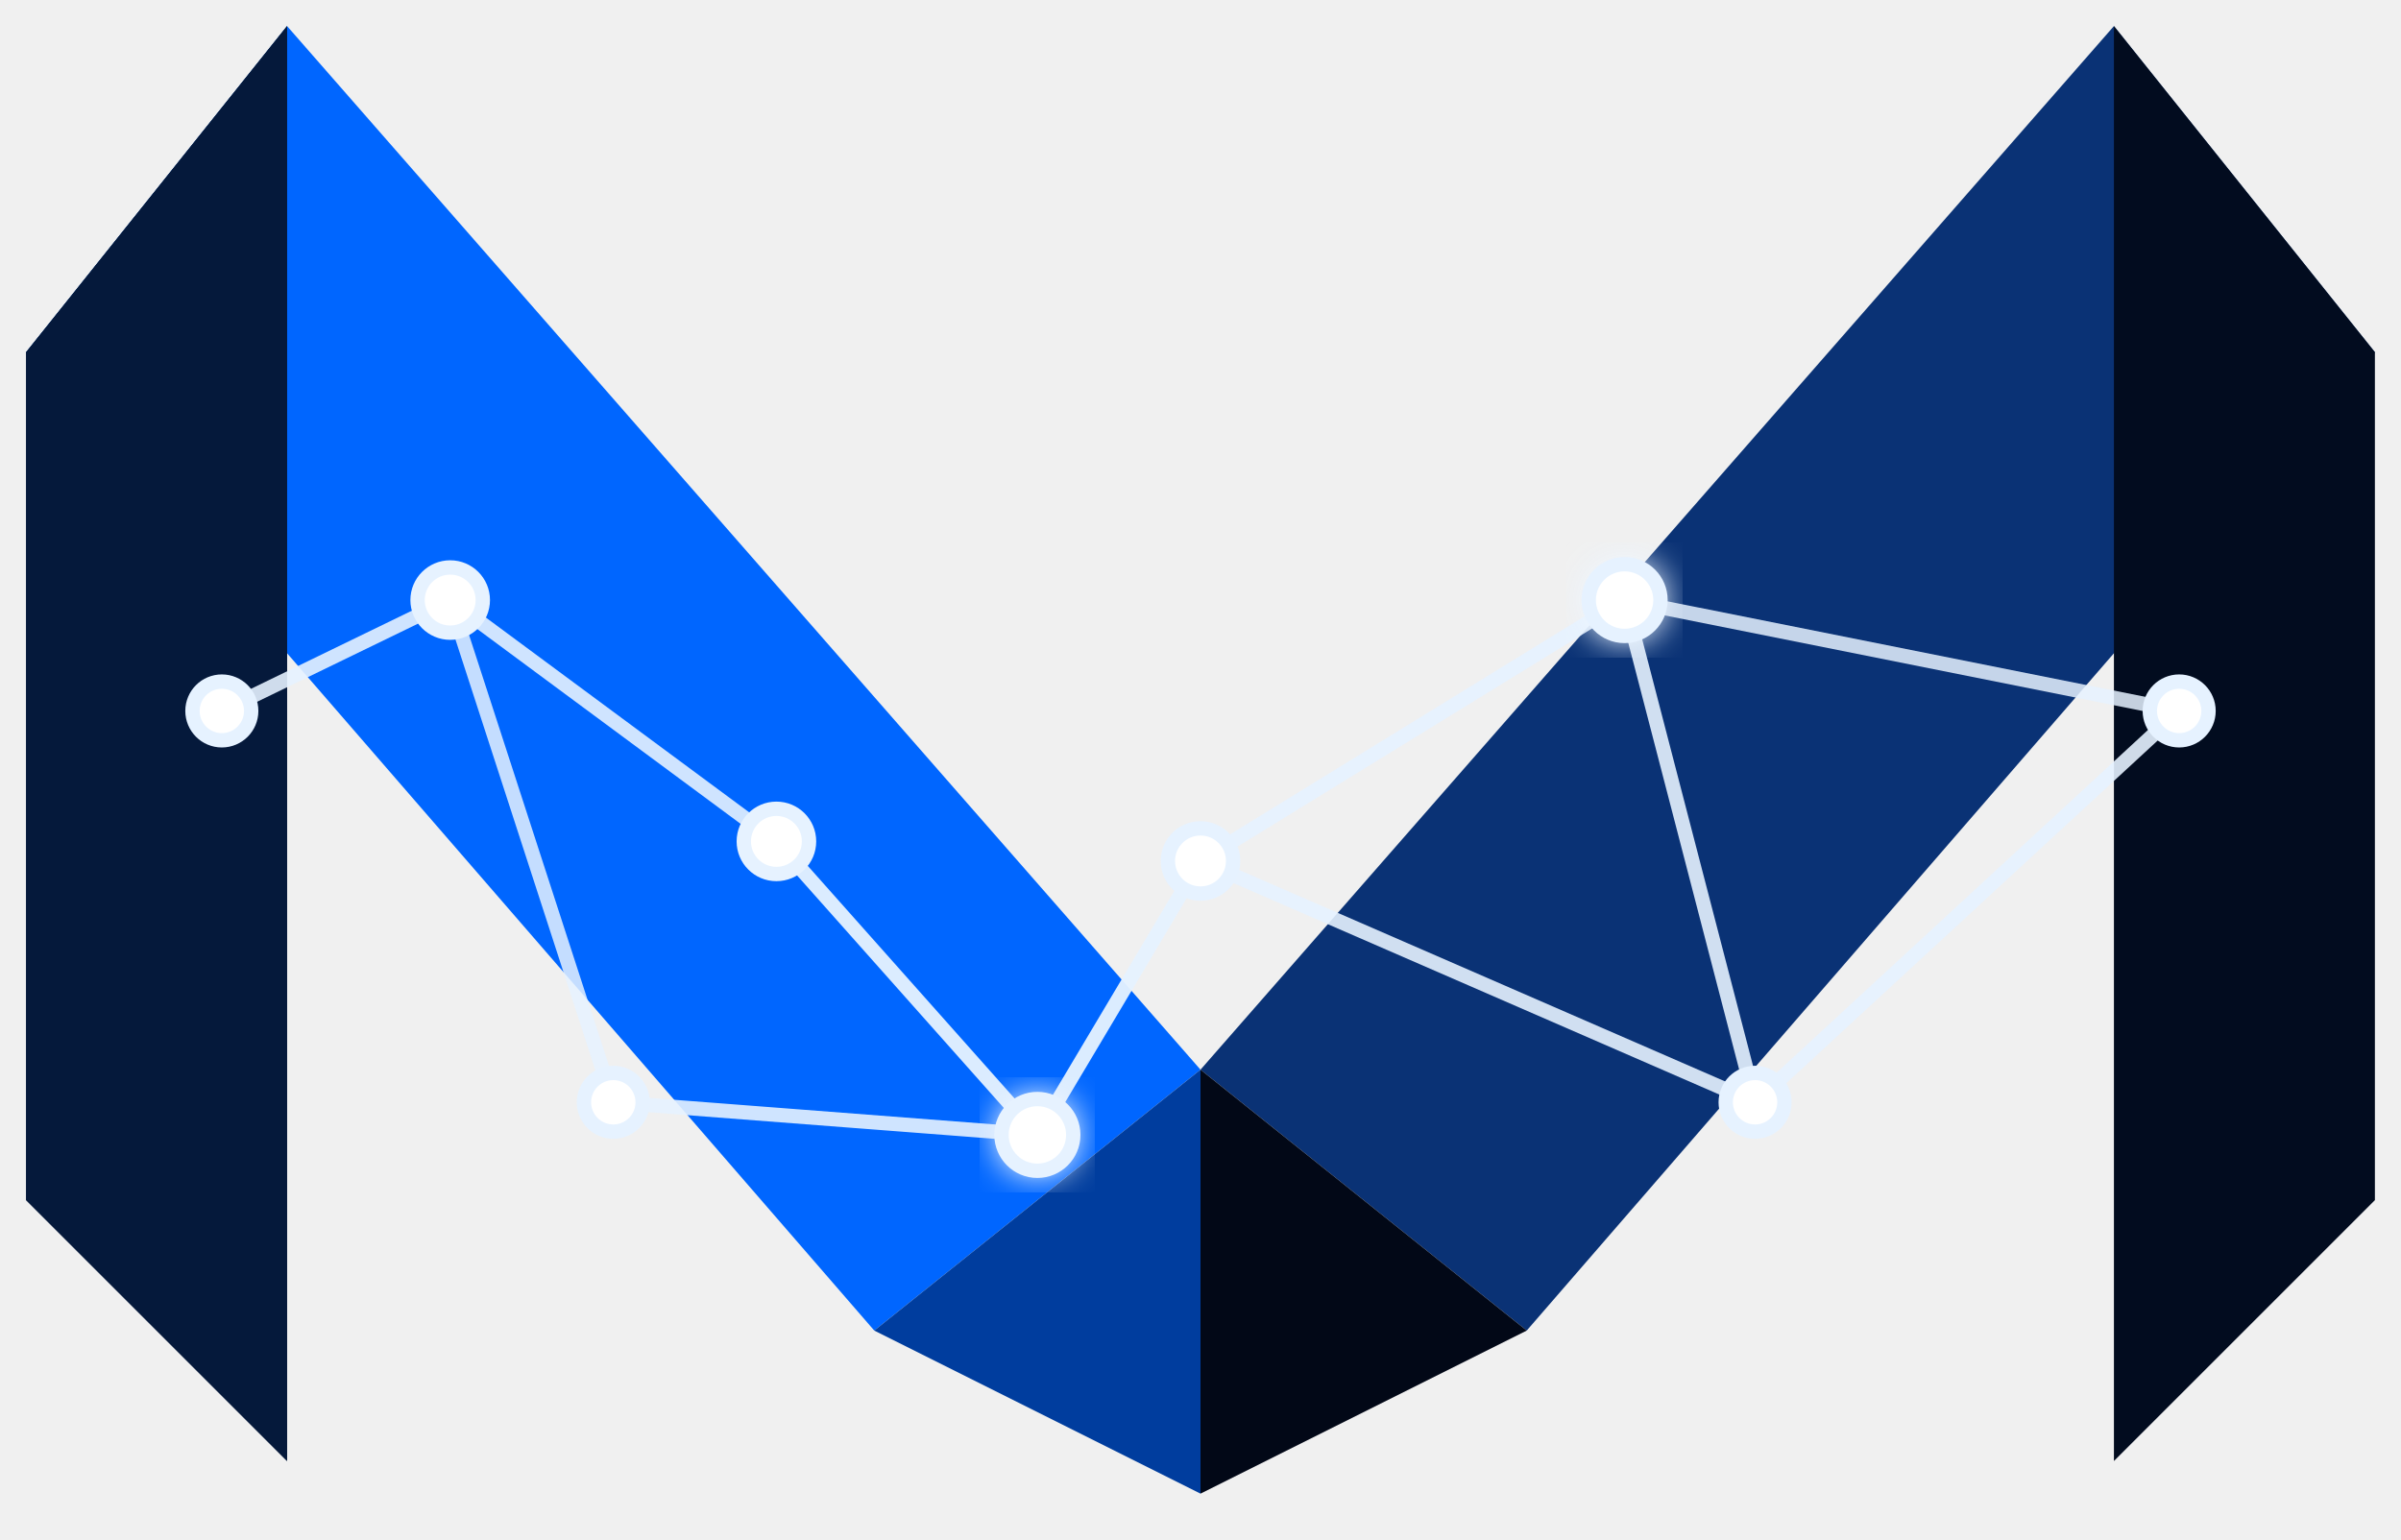
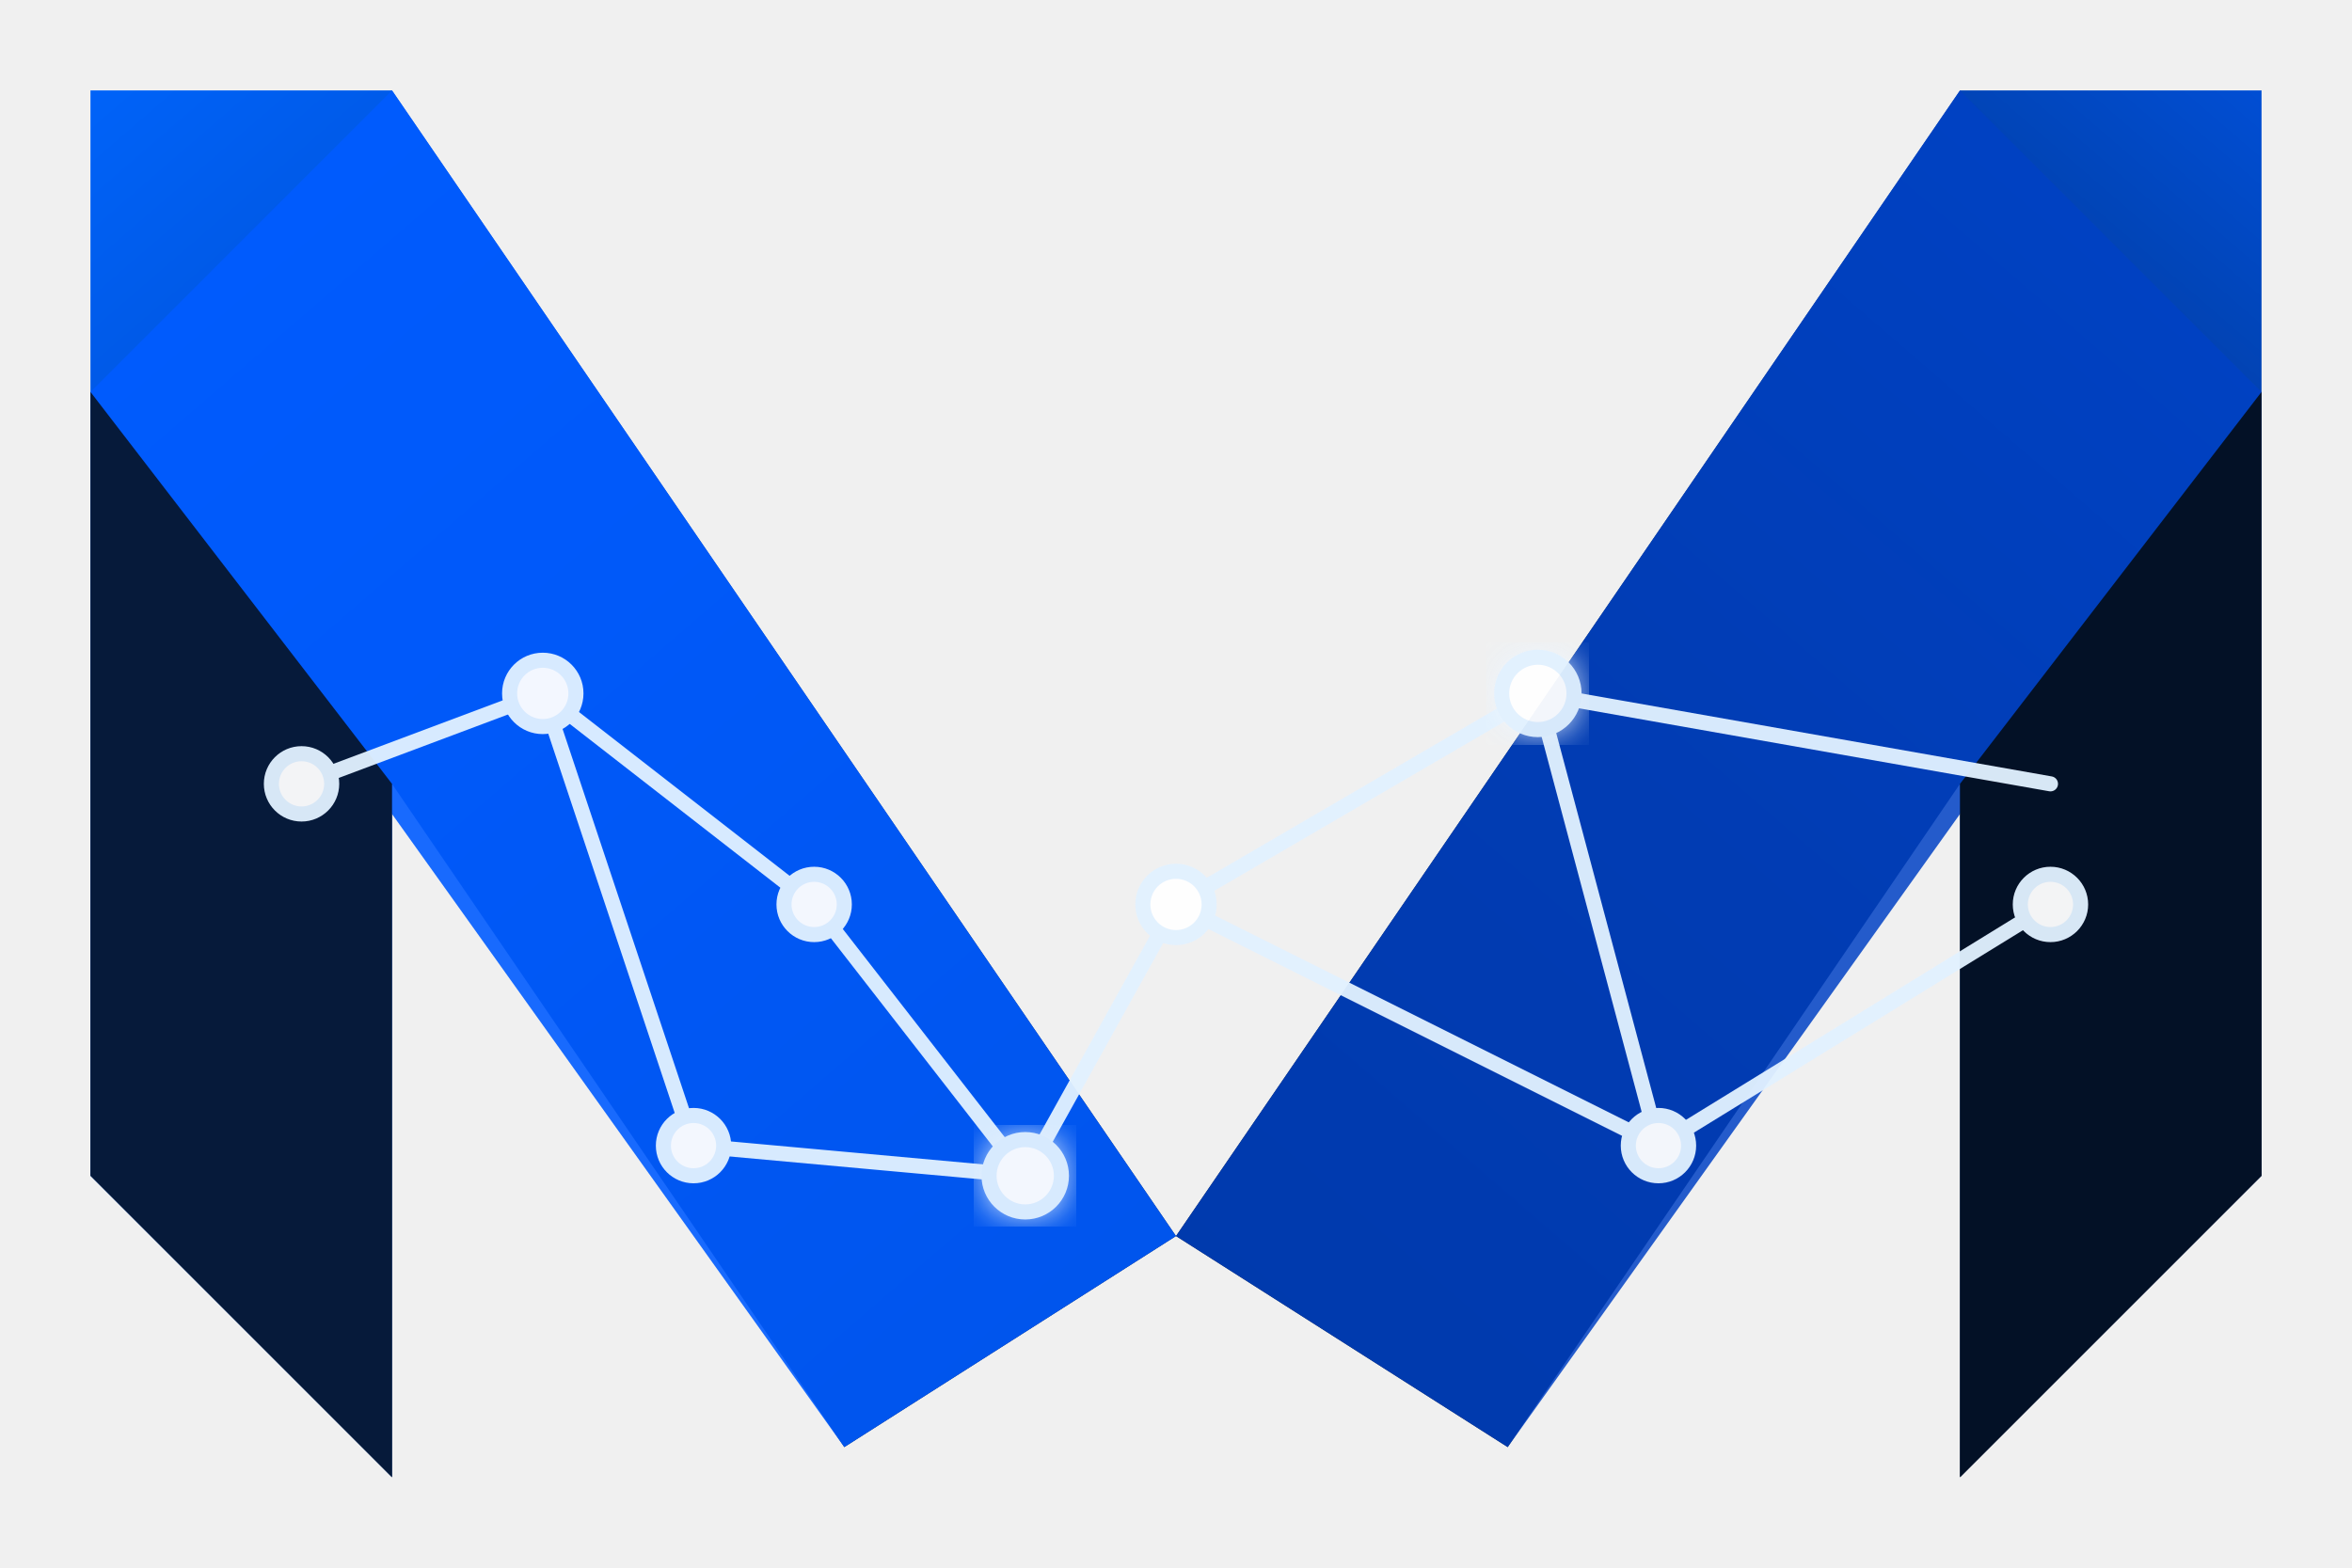
- <svg xmlns="http://www.w3.org/2000/svg" viewBox="16 16 368 236" fill="none">
+ <svg xmlns="http://www.w3.org/2000/svg" viewBox="55 55 390 260" fill="none">
  <defs>
-     <linearGradient id="mBlueGrad" x1="50" y1="20" x2="200" y2="220" gradientUnits="userSpaceOnUse">
+     <linearGradient id="iconLeftChevron" x1="60" y1="60" x2="250" y2="280" gradientUnits="userSpaceOnUse">
      <stop offset="0%" stop-color="#0066FF" />
-       <stop offset="40%" stop-color="#0052E0" />
-       <stop offset="100%" stop-color="#0035A0" />
+       <stop offset="45%" stop-color="#0047C4" />
+       <stop offset="100%" stop-color="#051838" />
    </linearGradient>
-     <linearGradient id="mNavyGrad" x1="350" y1="20" x2="200" y2="220" gradientUnits="userSpaceOnUse">
-       <stop offset="0%" stop-color="#07204A" />
-       <stop offset="60%" stop-color="#03102A" />
-       <stop offset="100%" stop-color="#020816" />
+     <linearGradient id="iconRightChevron" x1="440" y1="60" x2="250" y2="280" gradientUnits="userSpaceOnUse">
+       <stop offset="0%" stop-color="#0052E0" />
+       <stop offset="55%" stop-color="#052456" />
+       <stop offset="100%" stop-color="#020E24" />
    </linearGradient>
-     <filter id="nodeGlow" x="-30%" y="-30%" width="160%" height="160%">
-       <feGaussianBlur stdDeviation="2.5" result="blur" />
-       <feMerge>
-         <feMergeNode in="blur" />
-         <feMergeNode in="SourceGraphic" />
-       </feMerge>
+     <filter id="iconGlow" x="-20%" y="-20%" width="140%" height="140%">
+       <feGaussianBlur stdDeviation="3" result="blur" />
+       <feComposite in="SourceGraphic" in2="blur" operator="over" />
    </filter>
  </defs>
-   <g id="faceted-m">
-     <polygon points="60,20 200,180 150,220 20,70" fill="#0066FF" />
-     <polygon points="20,70 60,20 60,240 20,200" fill="#05193B" />
-     <polygon points="60,240 20,200 20,70 60,20" fill="#05193B" />
-     <polygon points="150,220 200,180 200,245 150,220" fill="#003D9E" />
-     <polygon points="340,20 200,180 250,220 380,70" fill="#0A3275" />
-     <polygon points="380,70 340,20 340,240 380,200" fill="#020C1F" />
-     <polygon points="250,220 200,180 200,245 250,220" fill="#020817" />
-   </g>
-   <g id="constellation" stroke="#E6F2FF" stroke-width="2.2" stroke-linecap="round" stroke-linejoin="round">
-     <line x1="50" y1="125" x2="85" y2="108" opacity="0.9" />
-     <line x1="85" y1="108" x2="135" y2="145" opacity="0.9" />
-     <line x1="135" y1="145" x2="175" y2="190" opacity="0.95" />
-     <line x1="85" y1="108" x2="110" y2="185" opacity="0.85" />
-     <line x1="110" y1="185" x2="175" y2="190" opacity="0.9" />
-     <line x1="175" y1="190" x2="200" y2="148" opacity="0.95" />
-     <line x1="200" y1="148" x2="265" y2="108" opacity="0.9" />
-     <line x1="265" y1="108" x2="285" y2="185" opacity="0.9" />
-     <line x1="200" y1="148" x2="285" y2="185" opacity="0.9" />
-     <line x1="285" y1="185" x2="350" y2="125" opacity="0.9" />
-     <line x1="265" y1="108" x2="350" y2="125" opacity="0.85" />
-     <circle cx="50" cy="125" r="4.5" fill="#FFFFFF" />
-     <circle cx="85" cy="108" r="5" fill="#FFFFFF" />
-     <circle cx="110" cy="185" r="4.5" fill="#FFFFFF" />
-     <circle cx="135" cy="145" r="5" fill="#FFFFFF" />
-     <circle cx="175" cy="190" r="5.5" fill="#FFFFFF" filter="url(#nodeGlow)" />
-     <circle cx="200" cy="148" r="5" fill="#FFFFFF" />
-     <circle cx="265" cy="108" r="5.5" fill="#FFFFFF" filter="url(#nodeGlow)" />
-     <circle cx="285" cy="185" r="4.5" fill="#FFFFFF" />
-     <circle cx="350" cy="125" r="4.5" fill="#FFFFFF" />
+   <g id="mihora-m-mark">
+     <path d="M 120 70 L 250 260 L 195 295 L 120 185 L 120 300 L 70 250 L 70 70 Z" fill="url(#iconLeftChevron)" />
+     <path d="M 380 70 L 250 260 L 305 295 L 380 185 L 380 300 L 430 250 L 430 70 Z" fill="url(#iconRightChevron)" />
+     <path d="M 120 70 L 250 260 L 195 295 L 70 120 Z" fill="#005BFF" opacity="0.9" />
+     <path d="M 70 120 L 120 185 L 120 300 L 70 250 Z" fill="#061A3A" />
+     <path d="M 380 70 L 250 260 L 305 295 L 430 120 Z" fill="#0041C4" opacity="0.85" />
+     <path d="M 430 120 L 380 185 L 380 300 L 430 250 Z" fill="#031126" />
+     <g stroke="#E2F1FF" stroke-width="2.5" stroke-linecap="round" stroke-linejoin="round" opacity="0.95">
+       <line x1="105" y1="185" x2="145" y2="170" />
+       <line x1="145" y1="170" x2="190" y2="205" />
+       <line x1="190" y1="205" x2="225" y2="250" />
+       <line x1="145" y1="170" x2="170" y2="245" />
+       <line x1="170" y1="245" x2="225" y2="250" />
+       <line x1="225" y1="250" x2="250" y2="205" />
+       <line x1="250" y1="205" x2="310" y2="170" />
+       <line x1="310" y1="170" x2="330" y2="245" />
+       <line x1="310" y1="170" x2="395" y2="185" />
+       <line x1="250" y1="205" x2="330" y2="245" />
+       <line x1="330" y1="245" x2="395" y2="205" />
+       <circle cx="105" cy="185" r="5" fill="#FFFFFF" />
+       <circle cx="145" cy="170" r="5.5" fill="#FFFFFF" />
+       <circle cx="170" cy="245" r="5" fill="#FFFFFF" />
+       <circle cx="190" cy="205" r="5" fill="#FFFFFF" />
+       <circle cx="225" cy="250" r="6" fill="#FFFFFF" filter="url(#iconGlow)" />
+       <circle cx="250" cy="205" r="5.5" fill="#FFFFFF" />
+       <circle cx="310" cy="170" r="6" fill="#FFFFFF" filter="url(#iconGlow)" />
+       <circle cx="330" cy="245" r="5" fill="#FFFFFF" />
+       <circle cx="395" cy="205" r="5" fill="#FFFFFF" />
+     </g>
  </g>
</svg>
